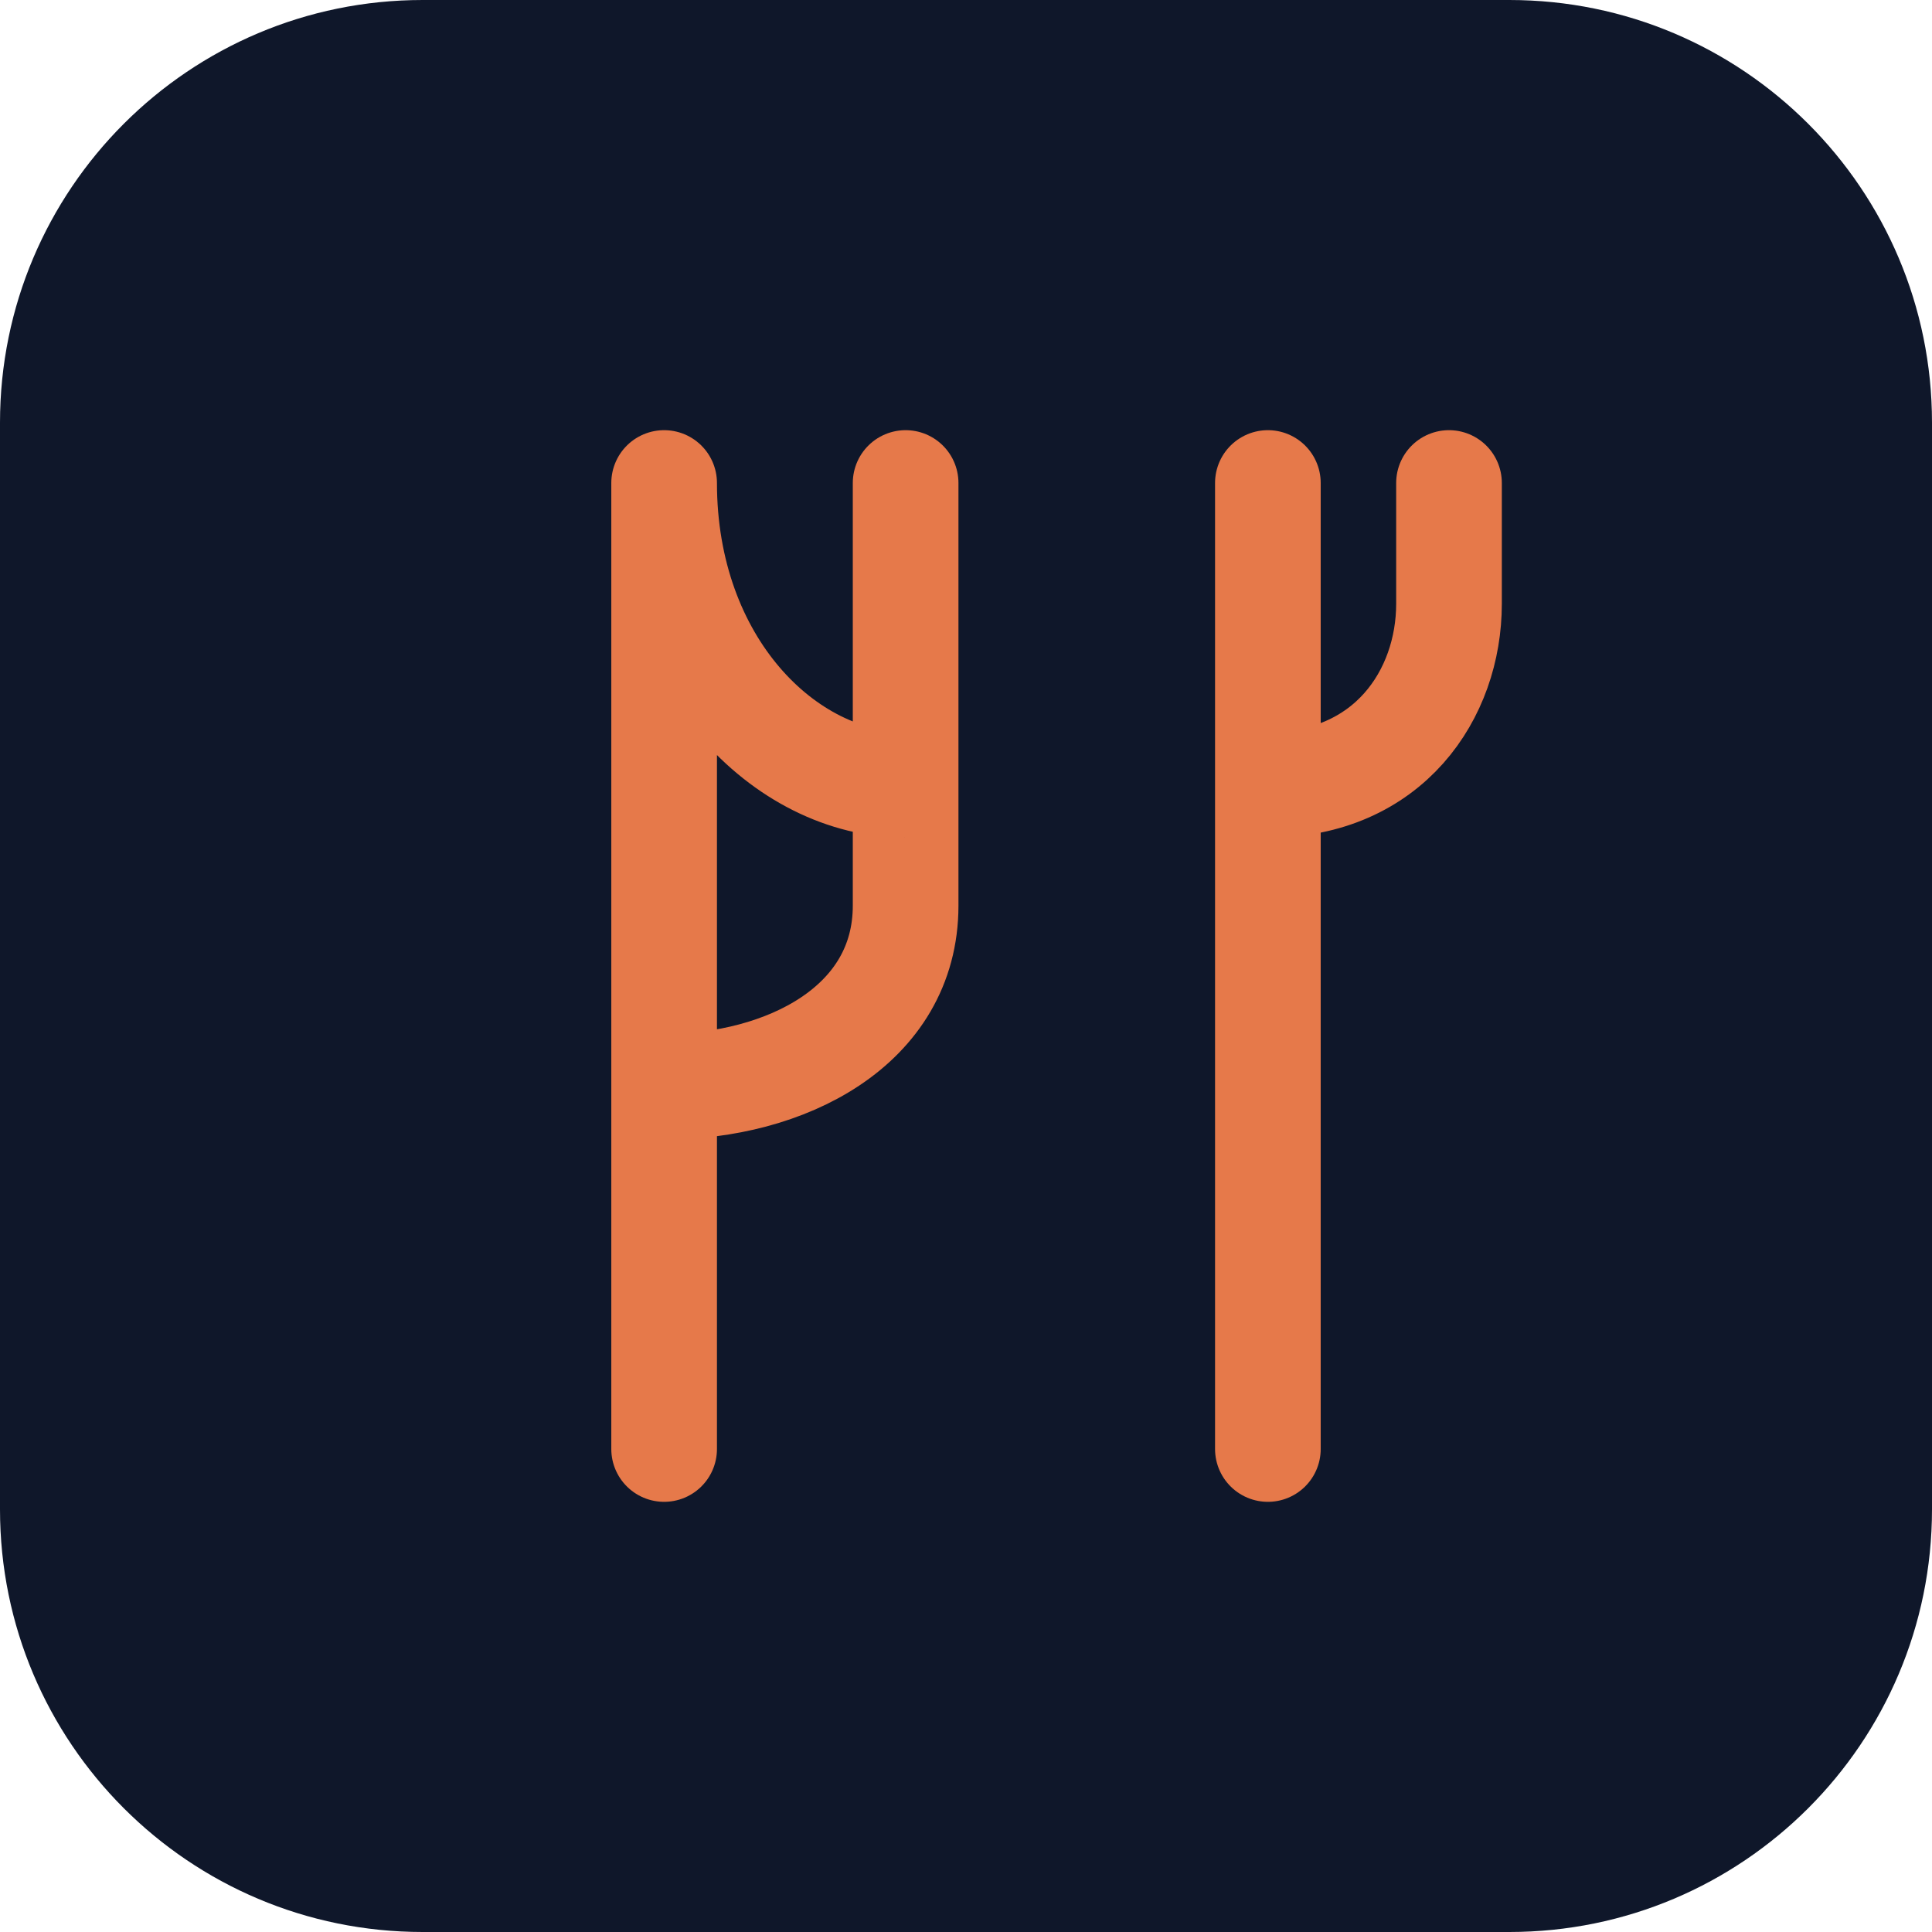
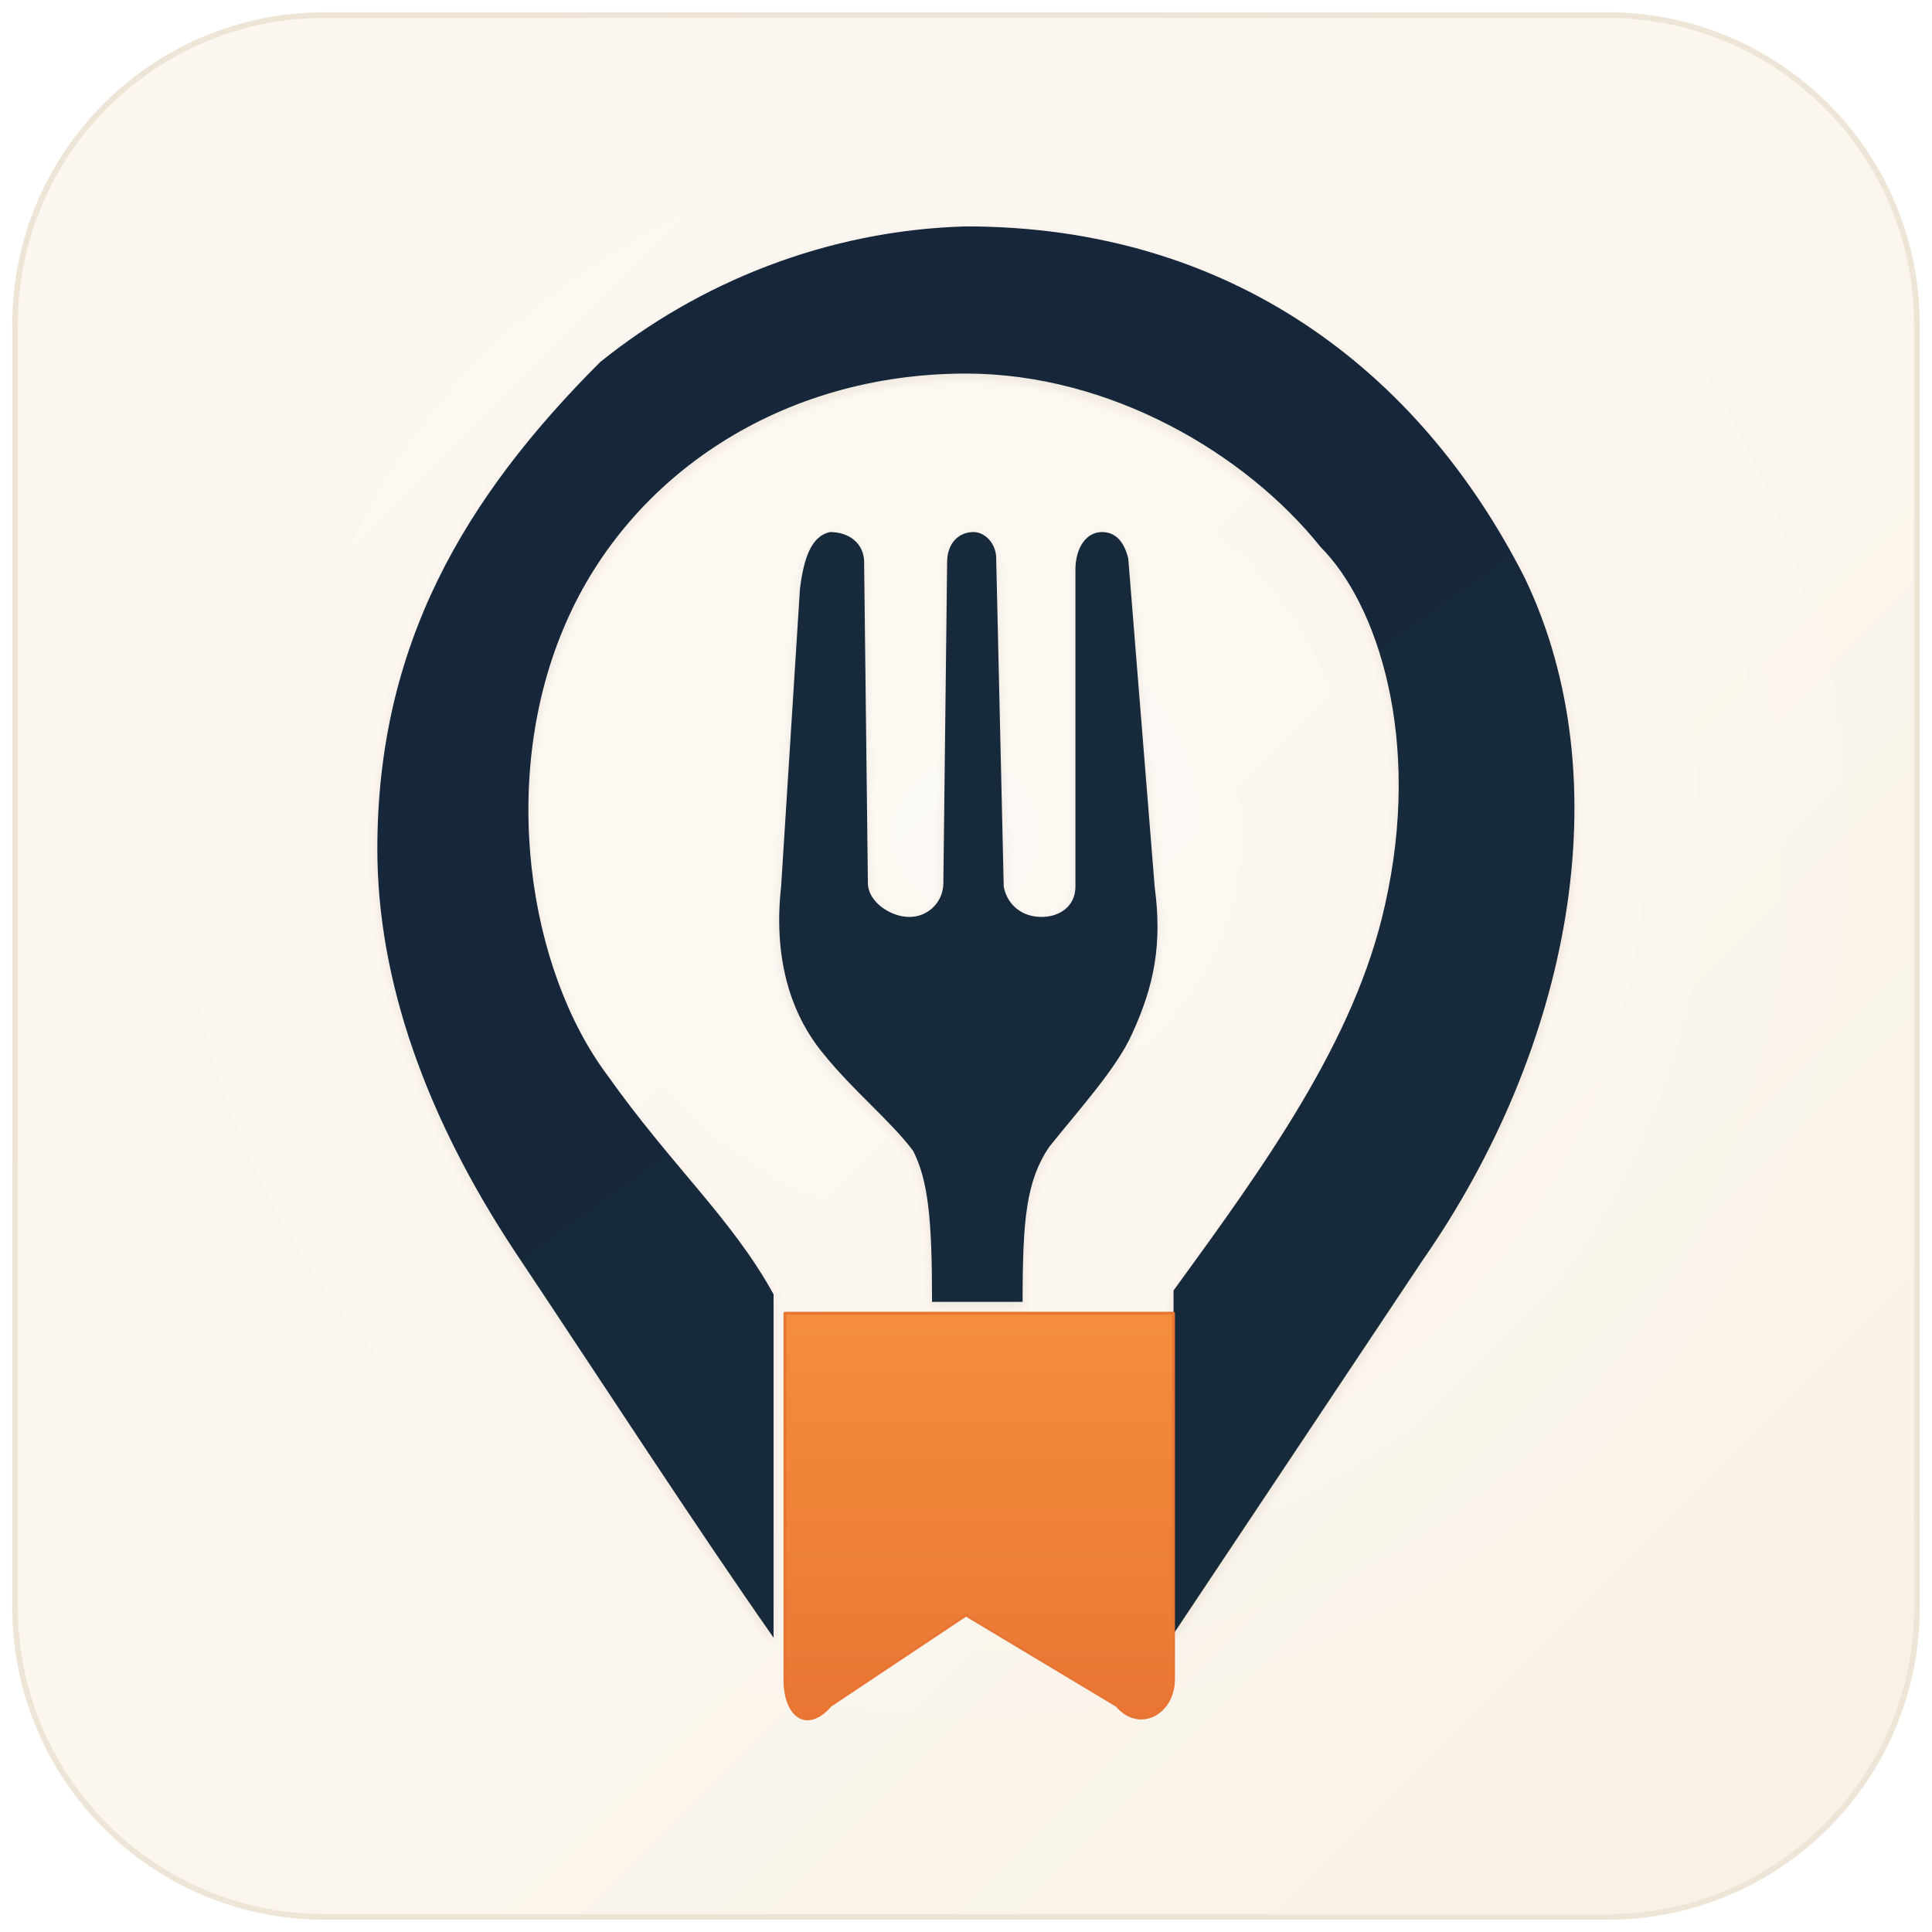
- <svg xmlns="http://www.w3.org/2000/svg" viewBox="0 0 64 64">
-   <rect width="64" height="64" rx="14" fill="#0f172a" />
-   <path d="M22 16v32M22 16c0 6 4 10 8 10M30 16v14c0 4-4 6-8 6M42 16v32M42 26c4 0 6-3 6-6V16" stroke="#e6794a" stroke-width="3.5" stroke-linecap="round" stroke-linejoin="round" fill="none" />
+ <svg xmlns="http://www.w3.org/2000/svg" viewBox="0 0 512 512" width="512" height="512" role="img" aria-label="Fork bookmark favicon">
+   <defs>
+     <linearGradient id="bg" x1="0" y1="0" x2="1" y2="1">
+       <stop offset="0" stop-color="#FCF8F1" />
+       <stop offset="0.60" stop-color="#FBF6ED" />
+       <stop offset="1" stop-color="#F7F0E6" />
+     </linearGradient>
+     <radialGradient id="bgGlow" cx="50%" cy="43%" r="65%">
+       <stop offset="0" stop-color="#FFFFFF" stop-opacity="0.35" />
+       <stop offset="0.78" stop-color="#FFFFFF" stop-opacity="0" />
+     </radialGradient>
+     <linearGradient id="navyGrad" x1="120" y1="60" x2="390" y2="440" gradientUnits="userSpaceOnUse">
+       <stop offset="0" stop-color="#14283B" />
+       <stop offset="1" stop-color="#18293A" />
+     </linearGradient>
+     <linearGradient id="ribbonGrad" x1="0" y1="348" x2="0" y2="459" gradientUnits="userSpaceOnUse">
+       <stop offset="0" stop-color="#F58E3C" />
+       <stop offset="1" stop-color="#E87533" />
+     </linearGradient>
+     <filter id="shapeShadow" x="-10%" y="-10%" width="120%" height="120%">
+       <feDropShadow dx="0" dy="1" stdDeviation="1.2" flood-color="#5E4225" flood-opacity="0.10" />
+     </filter>
+   </defs>
+   <rect x="4" y="4" width="504" height="504" rx="82" fill="url(#bg)" stroke="#EEE5D7" stroke-width="1.5" />
+   <rect x="4" y="4" width="504" height="504" rx="82" fill="url(#bgGlow)" />
+   <path fill="url(#navyGrad)" filter="url(#shapeShadow)" d="     M205 434     C184 404 160 367 136 331     C113 296 100 260 100 225     C100 171 123 132 159 96     C185 75 219 61 256 60     C326 60 376 98 404 153     C430 207 416 278 377 334     L311 433     L311 342     C335 309 359 276 367 240     C377 196 365 160 350 145     C330 120 294 99 256 99     C207 99 167 126 150 165     C132 206 140 257 161 285     C178 309 194 323 205 343     Z" />
+   <path fill="#18293A" filter="url(#shapeShadow)" d="     M220 141     C215 142 213 148 212 156     L207 235     C205 253 209 268 218 279     C226 289 236 297 242 305     C246 313 247 323 247 345     L271 345     C271 323 272 313 278 304     C286 294 296 283 300 274     C306 261 308 250 306 235     L299 148     C298 144 296 141 292 141     C288 141 285 145 285 151     L285 235     C285 240 281 243 276 243     C271 243 267 240 266 235     L264 148     C264 144 261 141 258 141     C254 141 251 144 251 149     L250 234     C250 239 246 243 241 243     C236 243 230 239 230 234     L229 149     C229 144 225 141 220 141     Z" />
+   <path fill="url(#ribbonGrad)" stroke="#E87533" stroke-width="0.75" stroke-linejoin="round" d="     M208 348     H311     V445     C311 454 302 459 296 452     L256 428     L220 452     C214 459 208 455 208 445     Z" />
</svg>
